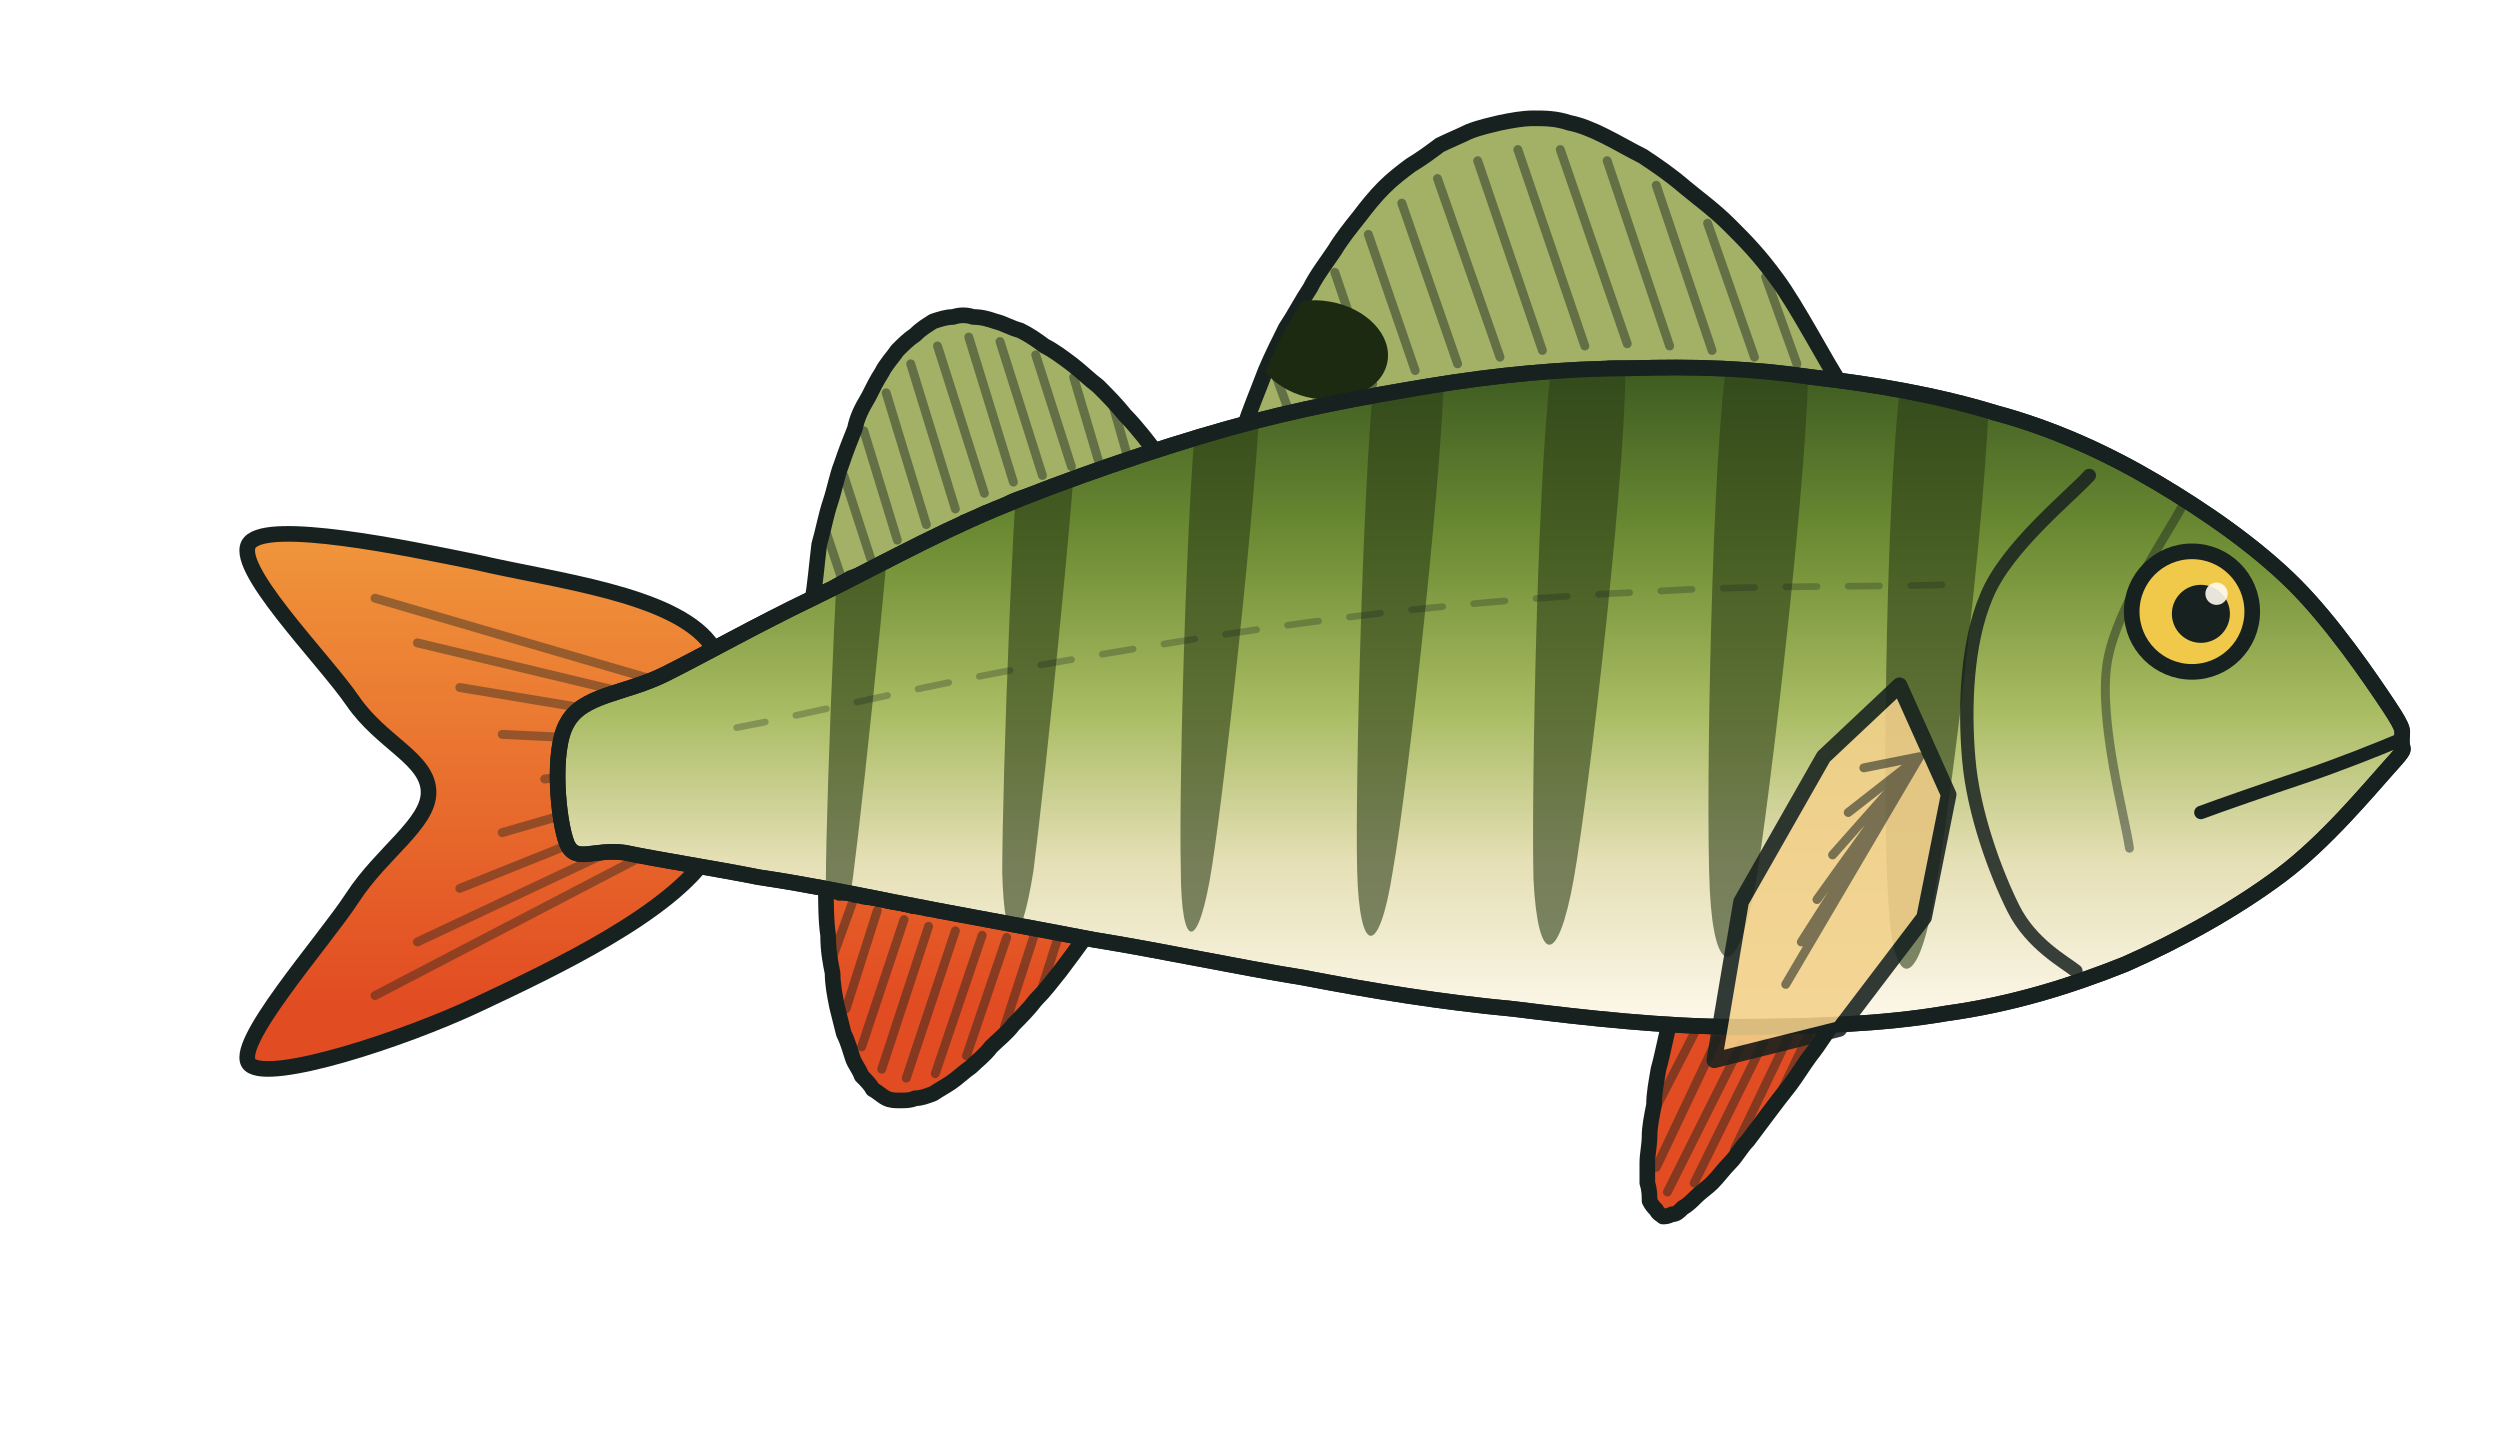
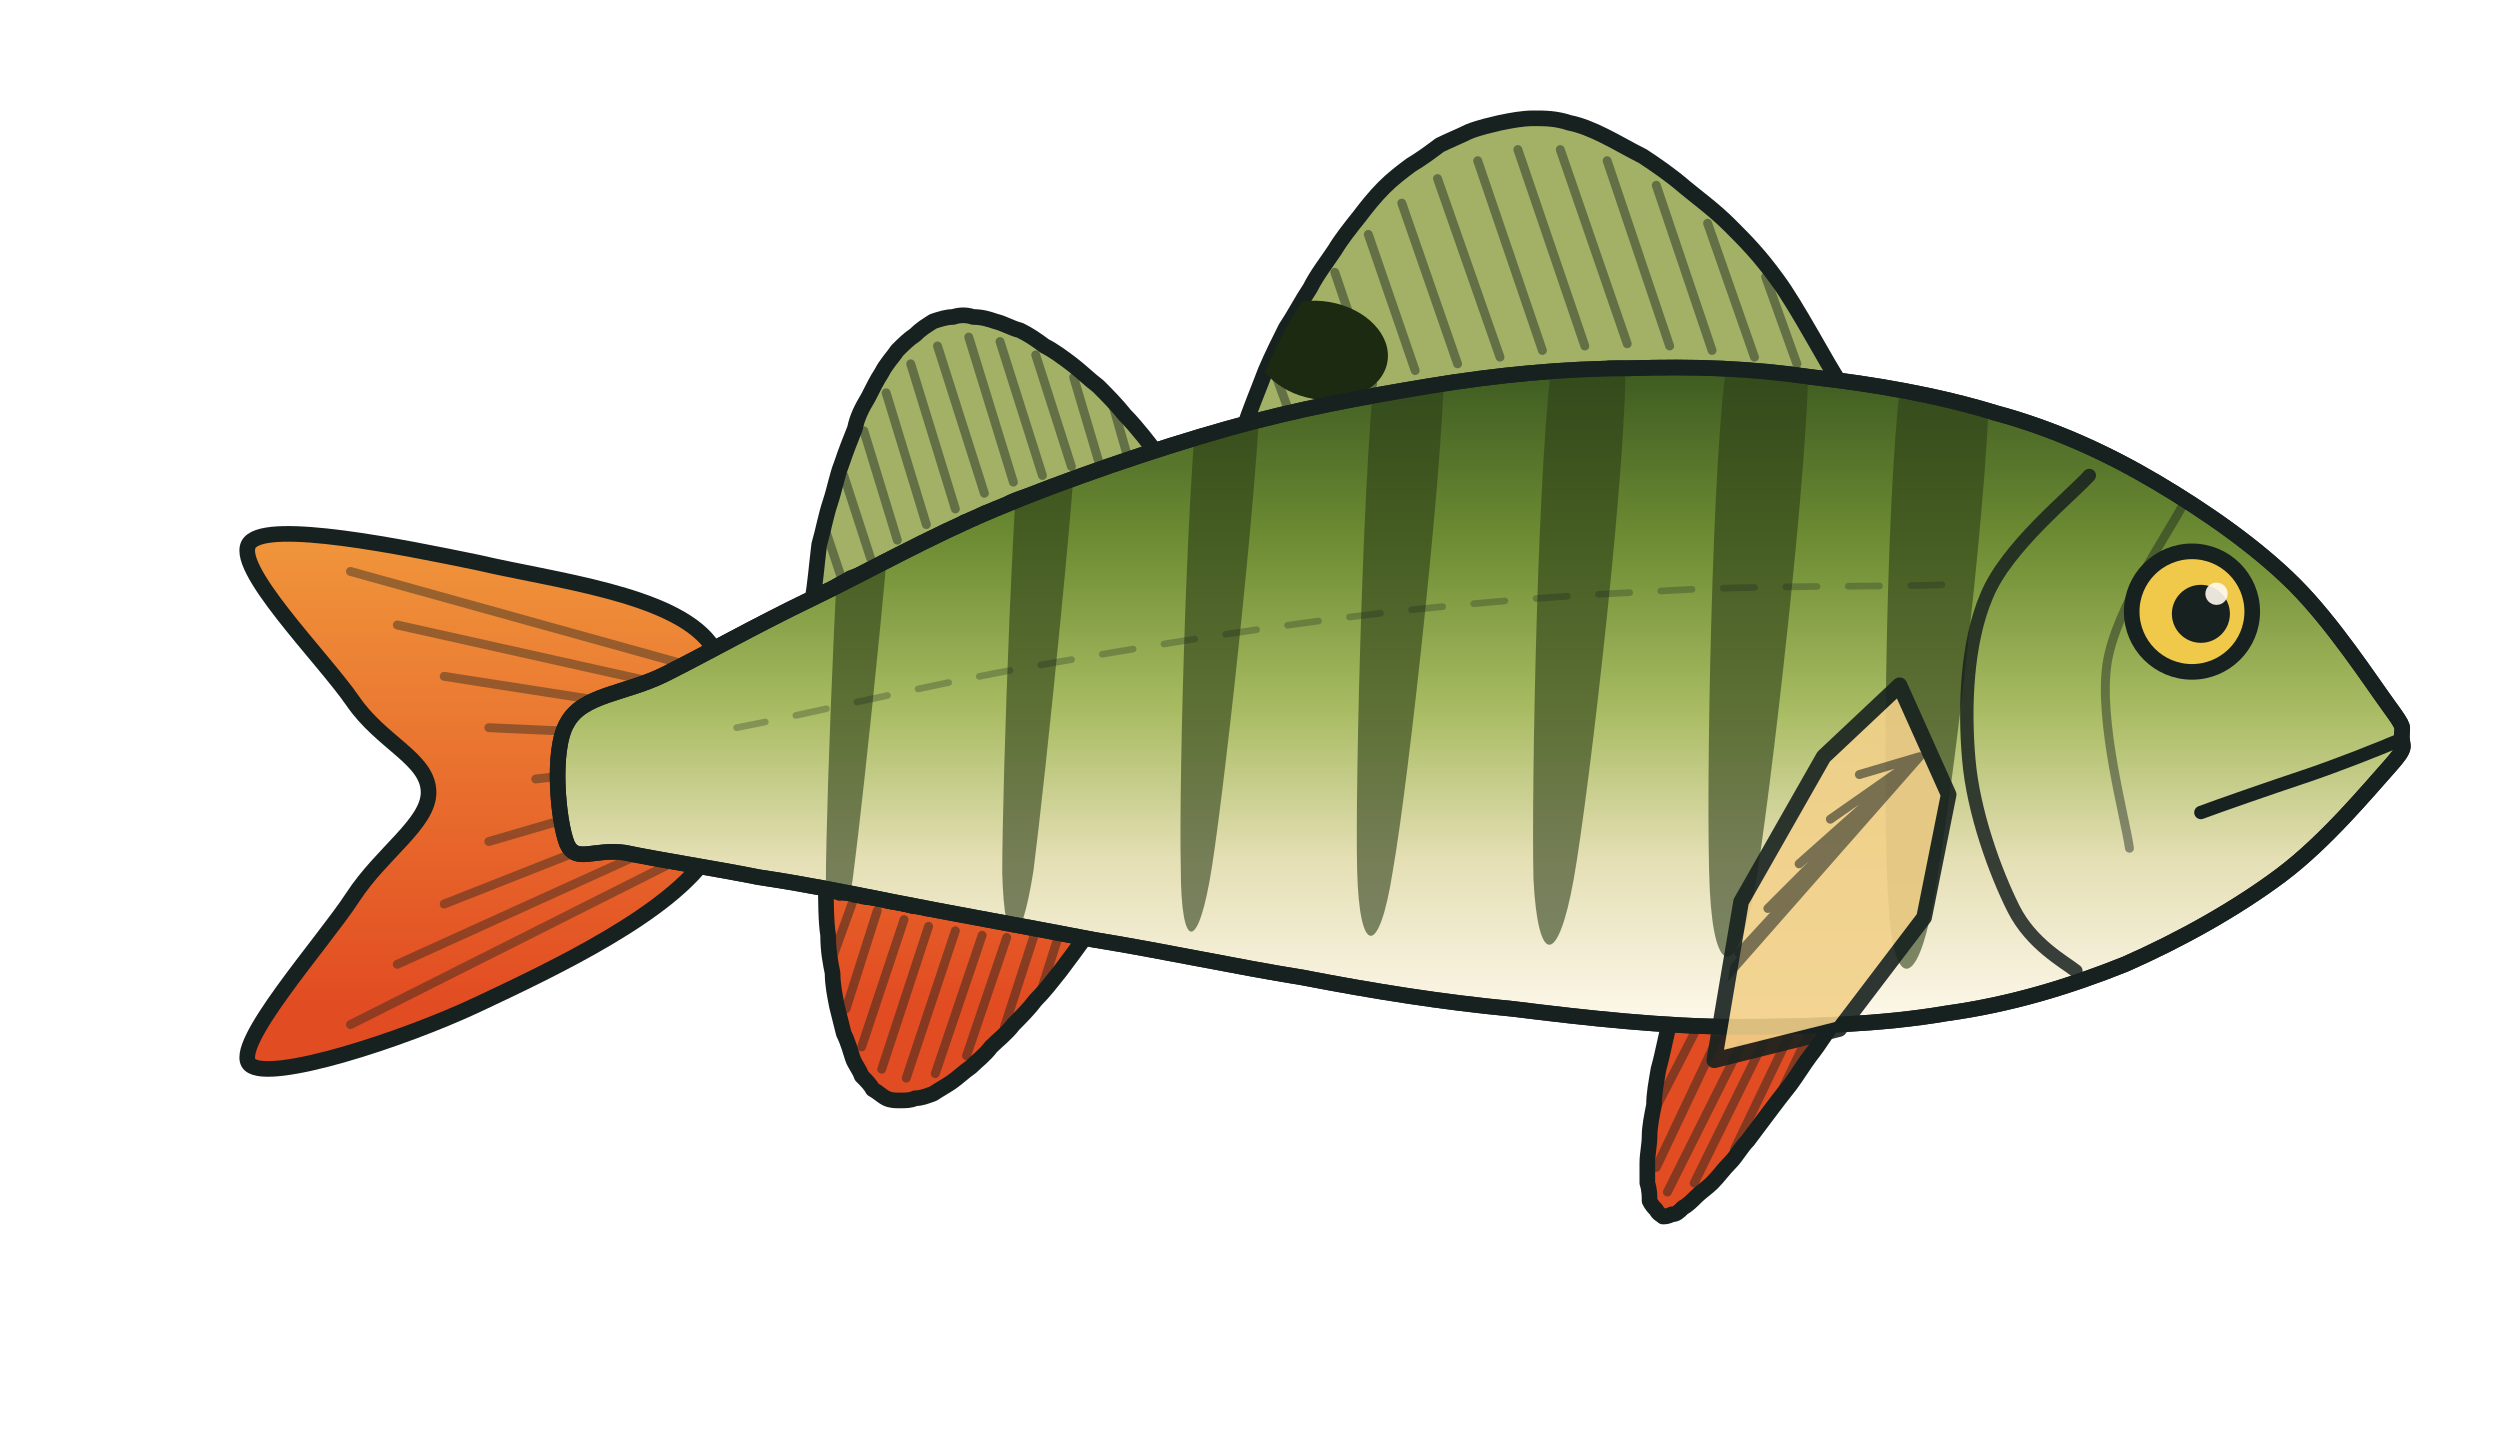
<svg xmlns="http://www.w3.org/2000/svg" viewBox="0 0 1120 640" width="1120" height="640">
  <g transform="translate(1070,330) scale(-1,1)">
    <defs>
      <linearGradient id="hud1" x1="0" y1="-166" x2="0" y2="132" gradientUnits="userSpaceOnUse">
        <stop offset="0" stop-color="#3D5A21" />
        <stop offset=".26" stop-color="#6D8C33" />
        <stop offset=".52" stop-color="#A9BC63" />
        <stop offset=".74" stop-color="#E4DFB4" />
        <stop offset="1" stop-color="#FFF9EE" />
      </linearGradient>
      <linearGradient id="ror1" x1="0" y1="-120" x2="0" y2="120" gradientUnits="userSpaceOnUse">
        <stop offset="0" stop-color="#F2A03F" />
        <stop offset="1" stop-color="#E24C22" />
      </linearGradient>
      <clipPath id="klip1">
-         <path d="M 0,-14 C 8,-26 25,-51 42,-68 C 59,-85 82,-101 104,-114 C 126,-127 150,-138 176,-145 C 202,-153 231,-158 258,-161 C 285,-165 311,-166 340,-165 C 369,-165 400,-162 430,-157 C 460,-152 488,-147 520,-138 C 552,-129 593,-115 624,-102 C 655,-89 681,-74 706,-62 C 731,-50 754,-37 772,-28 C 790,-19 809,-19 816,-6 C 823,6 820,38 816,48 C 812,57 804,50 790,52 C 776,55 750,59 730,63 C 710,66 695,69 670,74 C 645,79 611,85 580,91 C 549,96 517,103 486,108 C 455,114 424,119 392,122 C 360,126 324,130 292,130 C 260,130 227,129 198,124 C 169,120 143,112 118,102 C 93,91 68,77 48,62 C 28,47 9,24 0,14 C -9,4 -6,7 -6,2 C -6,-3 -8,-2 0,-14 Z" />
+         <path d="M 0,-14 C 8,-25 25,-51 42,-68 C 59,-85 82,-101 104,-114 C 126,-127 150,-138 176,-145 C 202,-153 231,-158 258,-161 C 285,-165 311,-166 340,-165 C 369,-165 400,-162 430,-157 C 460,-152 488,-147 520,-138 C 552,-129 593,-115 624,-102 C 655,-89 681,-74 706,-62 C 731,-50 754,-37 772,-28 C 790,-19 809,-19 816,-6 C 823,6 820,38 816,48 C 812,57 804,50 790,52 C 776,55 750,59 730,63 C 710,66 695,69 670,74 C 645,79 611,85 580,91 C 549,96 517,103 486,108 C 455,114 424,119 392,122 C 360,126 324,130 292,130 C 260,130 227,129 198,124 C 169,120 143,112 118,102 C 93,91 68,77 48,62 C 28,47 9,24 0,14 C -9,4 -6,5 -6,-0 C -6,-5 -8,-3 0,-14 Z" />
      </clipPath>
      <clipPath id="ryg11">
        <path d="M 246,-159 C 251,-166 265,-193 274,-205 C 282,-216 288,-222 295,-229 C 302,-236 309,-241 315,-246 C 322,-252 328,-256 334,-260 C 340,-263 345,-266 351,-269 C 357,-272 362,-274 367,-275 C 373,-277 378,-277 383,-277 C 388,-277 393,-276 398,-275 C 402,-274 407,-273 412,-271 C 416,-269 421,-267 425,-265 C 429,-262 433,-259 438,-256 C 442,-253 446,-250 450,-246 C 454,-242 458,-237 461,-233 C 465,-228 469,-223 472,-218 C 476,-212 480,-207 483,-201 C 487,-195 490,-189 494,-183 C 497,-177 500,-171 503,-164 C 506,-156 511,-144 512,-140 C 513,-136 514,-139 512,-140 C 510,-140 502,-142 497,-143 C 492,-144 487,-145 482,-146 C 478,-147 473,-148 468,-149 C 463,-150 458,-151 453,-152 C 448,-153 443,-154 438,-155 C 433,-156 428,-157 423,-158 C 418,-158 413,-159 409,-159 C 404,-160 399,-160 394,-161 C 389,-161 384,-161 379,-162 C 374,-162 369,-163 364,-163 C 359,-164 354,-164 349,-165 C 345,-165 340,-165 335,-165 C 330,-165 325,-165 320,-164 C 315,-164 310,-164 305,-164 C 300,-163 295,-163 290,-163 C 285,-163 280,-162 276,-162 C 271,-162 266,-162 261,-161 C 256,-161 248,-159 246,-159 C 244,-158 241,-151 246,-159 Z" />
      </clipPath>
      <clipPath id="ryg21">
        <path d="M 552,-127 C 554,-130 561,-139 566,-144 C 570,-149 574,-153 578,-157 C 582,-160 586,-164 590,-167 C 594,-170 598,-173 602,-175 C 606,-178 609,-180 613,-182 C 617,-183 620,-185 624,-186 C 627,-187 630,-188 634,-188 C 637,-189 640,-189 643,-188 C 646,-188 649,-187 652,-186 C 655,-184 657,-183 660,-180 C 663,-178 665,-176 668,-173 C 670,-170 673,-167 675,-163 C 677,-160 679,-156 681,-152 C 684,-147 686,-143 687,-138 C 689,-133 691,-128 693,-122 C 695,-117 696,-111 698,-105 C 700,-99 701,-93 703,-86 C 704,-78 705,-66 706,-62 C 707,-58 707,-61 706,-62 C 705,-63 700,-65 697,-66 C 695,-68 692,-69 689,-71 C 686,-72 683,-73 680,-75 C 677,-76 675,-78 672,-79 C 669,-80 666,-82 663,-83 C 660,-85 658,-86 655,-87 C 652,-89 649,-90 646,-92 C 643,-93 640,-94 638,-96 C 635,-97 632,-98 629,-100 C 626,-101 623,-102 620,-103 C 618,-105 615,-106 612,-107 C 609,-108 606,-109 603,-110 C 600,-111 598,-112 595,-113 C 592,-114 589,-115 586,-116 C 583,-117 581,-118 578,-119 C 575,-120 572,-121 569,-122 C 566,-123 563,-124 561,-125 C 558,-126 553,-127 552,-127 C 551,-128 550,-125 552,-127 Z" />
      </clipPath>
      <clipPath id="gat1">
        <path d="M 584,90 C 586,93 592,101 595,105 C 599,110 602,114 606,118 C 609,122 613,126 616,129 C 619,133 623,136 626,139 C 629,143 632,145 635,148 C 638,150 641,153 644,155 C 647,157 649,158 652,160 C 655,161 657,162 660,162 C 662,163 664,163 667,163 C 669,163 671,163 673,162 C 675,161 677,159 679,158 C 680,156 682,154 684,152 C 685,149 687,147 688,144 C 689,141 690,137 692,133 C 693,129 694,125 695,121 C 696,116 697,111 697,106 C 698,101 699,96 699,89 C 700,83 700,72 700,68 C 700,65 701,68 700,68 C 699,69 696,69 694,70 C 691,70 689,70 687,71 C 685,71 683,72 681,72 C 679,72 676,73 674,73 C 672,74 670,74 668,74 C 666,75 663,75 661,76 C 659,76 657,76 655,77 C 653,77 651,77 648,78 C 646,78 644,79 642,79 C 640,79 638,80 636,80 C 633,80 631,81 629,81 C 627,82 625,82 623,82 C 621,83 618,83 616,84 C 614,84 612,84 610,85 C 608,85 605,86 603,86 C 601,87 599,87 597,87 C 595,88 593,88 590,89 C 588,89 585,90 584,90 C 583,90 582,87 584,90 Z" />
      </clipPath>
      <clipPath id="bug1">
        <path d="M 248,127 C 250,130 255,138 259,143 C 262,147 265,152 268,156 C 272,161 275,165 278,169 C 281,173 284,177 287,181 C 290,184 292,188 295,191 C 298,194 300,197 303,200 C 305,202 308,204 310,206 C 312,208 314,210 316,211 C 318,213 319,214 321,214 C 323,215 324,215 325,215 C 326,214 327,214 328,212 C 329,211 330,210 331,208 C 331,206 331,203 332,200 C 332,197 332,194 332,191 C 332,187 331,183 331,179 C 331,175 330,170 329,165 C 329,160 328,155 327,149 C 325,142 323,131 322,128 C 321,124 323,127 322,128 C 321,128 319,128 318,128 C 317,128 315,128 314,128 C 312,128 311,128 310,128 C 308,129 307,129 306,129 C 304,129 303,129 301,129 C 300,129 299,129 297,129 C 296,130 295,130 293,130 C 292,130 290,130 289,130 C 288,130 286,130 285,129 C 284,129 282,129 281,129 C 280,129 278,129 277,129 C 275,129 274,129 273,129 C 271,129 270,129 269,129 C 267,128 266,128 264,128 C 263,128 262,128 260,128 C 259,128 258,128 256,128 C 255,128 253,128 252,128 C 251,127 249,127 248,127 C 247,127 246,125 248,127 Z" />
      </clipPath>
      <clipPath id="hale1">
        <path d="M 752,-42 C 769,-64 822,-70 856,-78 C 890,-85 949,-97 958,-87 C 967,-77 925,-35 912,-16 C 899,3 878,10 878,25 C 878,39 899,52 912,72 C 925,92 967,139 958,147 C 949,155 890,136 856,120 C 822,104 769,79 752,52 C 735,24 735,-21 752,-42 Z" />
      </clipPath>
      <clipPath id="bryst1">
        <path d="M 219,-23 L 253,9 L 290,74 L 302,145 L 246,131 L 208,81 L 197,26 Z" />
      </clipPath>
    </defs>
    <g fill="none" stroke="#17211F" stroke-width="7" stroke-linejoin="round" stroke-linecap="round">
      <path d="M 246,-159 C 251,-166 265,-193 274,-205 C 282,-216 288,-222 295,-229 C 302,-236 309,-241 315,-246 C 322,-252 328,-256 334,-260 C 340,-263 345,-266 351,-269 C 357,-272 362,-274 367,-275 C 373,-277 378,-277 383,-277 C 388,-277 393,-276 398,-275 C 402,-274 407,-273 412,-271 C 416,-269 421,-267 425,-265 C 429,-262 433,-259 438,-256 C 442,-253 446,-250 450,-246 C 454,-242 458,-237 461,-233 C 465,-228 469,-223 472,-218 C 476,-212 480,-207 483,-201 C 487,-195 490,-189 494,-183 C 497,-177 500,-171 503,-164 C 506,-156 511,-144 512,-140 C 513,-136 514,-139 512,-140 C 510,-140 502,-142 497,-143 C 492,-144 487,-145 482,-146 C 478,-147 473,-148 468,-149 C 463,-150 458,-151 453,-152 C 448,-153 443,-154 438,-155 C 433,-156 428,-157 423,-158 C 418,-158 413,-159 409,-159 C 404,-160 399,-160 394,-161 C 389,-161 384,-161 379,-162 C 374,-162 369,-163 364,-163 C 359,-164 354,-164 349,-165 C 345,-165 340,-165 335,-165 C 330,-165 325,-165 320,-164 C 315,-164 310,-164 305,-164 C 300,-163 295,-163 290,-163 C 285,-163 280,-162 276,-162 C 271,-162 266,-162 261,-161 C 256,-161 248,-159 246,-159 C 244,-158 241,-151 246,-159 Z" fill="#A3B166" />
      <g clip-path="url(#ryg11)">
        <path d="M 265,-167 L 279,-206 M 284,-170 L 305,-230 M 303,-173 L 328,-247 M 322,-175 L 350,-258 M 341,-176 L 371,-263 M 360,-175 L 390,-263 M 379,-173 L 408,-258 M 398,-170 L 426,-250 M 417,-167 L 442,-239 M 436,-164 L 457,-225 M 455,-158 L 472,-208 M 474,-153 L 486,-188 M 493,-147 L 500,-166" stroke-width="4" opacity=".45" />
      </g>
      <path d="M 552,-127 C 554,-130 561,-139 566,-144 C 570,-149 574,-153 578,-157 C 582,-160 586,-164 590,-167 C 594,-170 598,-173 602,-175 C 606,-178 609,-180 613,-182 C 617,-183 620,-185 624,-186 C 627,-187 630,-188 634,-188 C 637,-189 640,-189 643,-188 C 646,-188 649,-187 652,-186 C 655,-184 657,-183 660,-180 C 663,-178 665,-176 668,-173 C 670,-170 673,-167 675,-163 C 677,-160 679,-156 681,-152 C 684,-147 686,-143 687,-138 C 689,-133 691,-128 693,-122 C 695,-117 696,-111 698,-105 C 700,-99 701,-93 703,-86 C 704,-78 705,-66 706,-62 C 707,-58 707,-61 706,-62 C 705,-63 700,-65 697,-66 C 695,-68 692,-69 689,-71 C 686,-72 683,-73 680,-75 C 677,-76 675,-78 672,-79 C 669,-80 666,-82 663,-83 C 660,-85 658,-86 655,-87 C 652,-89 649,-90 646,-92 C 643,-93 640,-94 638,-96 C 635,-97 632,-98 629,-100 C 626,-101 623,-102 620,-103 C 618,-105 615,-106 612,-107 C 609,-108 606,-109 603,-110 C 600,-111 598,-112 595,-113 C 592,-114 589,-115 586,-116 C 583,-117 581,-118 578,-119 C 575,-120 572,-121 569,-122 C 566,-123 563,-124 561,-125 C 558,-126 553,-127 552,-127 C 551,-128 550,-125 552,-127 Z" fill="#A3B166" />
      <g clip-path="url(#ryg21)">
        <path d="M 565,-126 L 571,-147 M 578,-124 L 589,-161 M 590,-121 L 606,-171 M 603,-117 L 622,-177 M 616,-114 L 636,-179 M 629,-109 L 650,-175 M 642,-102 L 662,-167 M 655,-95 L 673,-154 M 668,-88 L 683,-137 M 680,-80 L 692,-117 M 693,-71 L 700,-92" stroke-width="4" opacity=".45" />
      </g>
      <path d="M 584,90 C 586,93 592,101 595,105 C 599,110 602,114 606,118 C 609,122 613,126 616,129 C 619,133 623,136 626,139 C 629,143 632,145 635,148 C 638,150 641,153 644,155 C 647,157 649,158 652,160 C 655,161 657,162 660,162 C 662,163 664,163 667,163 C 669,163 671,163 673,162 C 675,161 677,159 679,158 C 680,156 682,154 684,152 C 685,149 687,147 688,144 C 689,141 690,137 692,133 C 693,129 694,125 695,121 C 696,116 697,111 697,106 C 698,101 699,96 699,89 C 700,83 700,72 700,68 C 700,65 701,68 700,68 C 699,69 696,69 694,70 C 691,70 689,70 687,71 C 685,71 683,72 681,72 C 679,72 676,73 674,73 C 672,74 670,74 668,74 C 666,75 663,75 661,76 C 659,76 657,76 655,77 C 653,77 651,77 648,78 C 646,78 644,79 642,79 C 640,79 638,80 636,80 C 633,80 631,81 629,81 C 627,82 625,82 623,82 C 621,83 618,83 616,84 C 614,84 612,84 610,85 C 608,85 605,86 603,86 C 601,87 599,87 597,87 C 595,88 593,88 590,89 C 588,89 585,90 584,90 C 583,90 582,87 584,90 Z" fill="url(#ror1)" />
      <g clip-path="url(#gat1)">
        <path d="M 596,90 L 603,112 M 607,90 L 620,130 M 619,90 L 637,143 M 630,89 L 651,151 M 642,87 L 664,153 M 654,85 L 675,149 M 665,82 L 684,139 M 677,78 L 691,122 M 688,74 L 697,99" stroke-width="4" opacity=".45" />
      </g>
      <path d="M 248,127 C 250,130 255,138 259,143 C 262,147 265,152 268,156 C 272,161 275,165 278,169 C 281,173 284,177 287,181 C 290,184 292,188 295,191 C 298,194 300,197 303,200 C 305,202 308,204 310,206 C 312,208 314,210 316,211 C 318,213 319,214 321,214 C 323,215 324,215 325,215 C 326,214 327,214 328,212 C 329,211 330,210 331,208 C 331,206 331,203 332,200 C 332,197 332,194 332,191 C 332,187 331,183 331,179 C 331,175 330,170 329,165 C 329,160 328,155 327,149 C 325,142 323,131 322,128 C 321,124 323,127 322,128 C 321,128 319,128 318,128 C 317,128 315,128 314,128 C 312,128 311,128 310,128 C 308,129 307,129 306,129 C 304,129 303,129 301,129 C 300,129 299,129 297,129 C 296,130 295,130 293,130 C 292,130 290,130 289,130 C 288,130 286,130 285,129 C 284,129 282,129 281,129 C 280,129 278,129 277,129 C 275,129 274,129 273,129 C 271,129 270,129 269,129 C 267,128 266,128 264,128 C 263,128 262,128 260,128 C 259,128 258,128 256,128 C 255,128 253,128 252,128 C 251,127 249,127 248,127 C 247,127 246,125 248,127 Z" fill="url(#ror1)" />
      <g clip-path="url(#bug1)">
        <path d="M 259,132 L 272,159 M 269,135 L 293,185 M 280,137 L 311,200 M 290,138 L 323,204 M 301,136 L 328,193 M 311,133 L 329,168" stroke-width="4" opacity=".45" />
      </g>
      <path d="M 752,-42 C 769,-64 822,-70 856,-78 C 890,-85 949,-97 958,-87 C 967,-77 925,-35 912,-16 C 899,3 878,10 878,25 C 878,39 899,52 912,72 C 925,92 967,139 958,147 C 949,155 890,136 856,120 C 822,104 769,79 752,52 C 735,24 735,-21 752,-42 Z" fill="url(#ror1)" />
      <g clip-path="url(#hale1)">
-         <path d="M 762,-21 L 902,-62 M 762,-13 L 883,-42 M 762,-5 L 864,-22 M 762,3 L 845,-1 M 762,11 L 826,19 M 762,19 L 845,43 M 762,27 L 864,68 M 762,35 L 883,92 M 762,43 L 902,116" stroke-width="4" opacity=".4" />
+         <path d="M 762,-32 L 913,-74 M 762,-21 L 892,-50 M 762,-10 L 871,-27 M 762,0 L 851,-4 M 762,11 L 830,19 M 762,21 L 851,47 M 762,32 L 871,75 M 762,43 L 892,102 M 762,53 L 913,129" stroke-width="4" opacity=".4" />
      </g>
      <g clip-path="url(#ryg11)">
-         <ellipse cx="478.0" cy="-173.2" rx="30" ry="22" fill="#1D2A12" stroke="none" transform="rotate(-10 478 -173)" />
+         <ellipse cx="478" cy="-173" rx="30" ry="22" fill="#1D2A12" stroke="none" transform="rotate(-10 478 -173)" />
      </g>
-       <path d="M 0,-14 C 8,-26 25,-51 42,-68 C 59,-85 82,-101 104,-114 C 126,-127 150,-138 176,-145 C 202,-153 231,-158 258,-161 C 285,-165 311,-166 340,-165 C 369,-165 400,-162 430,-157 C 460,-152 488,-147 520,-138 C 552,-129 593,-115 624,-102 C 655,-89 681,-74 706,-62 C 731,-50 754,-37 772,-28 C 790,-19 809,-19 816,-6 C 823,6 820,38 816,48 C 812,57 804,50 790,52 C 776,55 750,59 730,63 C 710,66 695,69 670,74 C 645,79 611,85 580,91 C 549,96 517,103 486,108 C 455,114 424,119 392,122 C 360,126 324,130 292,130 C 260,130 227,129 198,124 C 169,120 143,112 118,102 C 93,91 68,77 48,62 C 28,47 9,24 0,14 C -9,4 -6,7 -6,2 C -6,-3 -8,-2 0,-14 Z" fill="url(#hud1)" />
+       <path d="M 0,-14 C 8,-25 25,-51 42,-68 C 59,-85 82,-101 104,-114 C 126,-127 150,-138 176,-145 C 202,-153 231,-158 258,-161 C 285,-165 311,-166 340,-165 C 369,-165 400,-162 430,-157 C 460,-152 488,-147 520,-138 C 552,-129 593,-115 624,-102 C 655,-89 681,-74 706,-62 C 731,-50 754,-37 772,-28 C 790,-19 809,-19 816,-6 C 823,6 820,38 816,48 C 812,57 804,50 790,52 C 776,55 750,59 730,63 C 710,66 695,69 670,74 C 645,79 611,85 580,91 C 549,96 517,103 486,108 C 455,114 424,119 392,122 C 360,126 324,130 292,130 C 260,130 227,129 198,124 C 169,120 143,112 118,102 C 93,91 68,77 48,62 C 28,47 9,24 0,14 C -9,4 -6,5 -6,-0 C -6,-5 -8,-3 0,-14 Z" fill="url(#hud1)" />
      <g clip-path="url(#klip1)" stroke="none">
        <path d="M 179,-167 C 181,-208 209,-208 217,-168 C 225,-128 227,33 224,74 C 222,114 211,114 204,74 C 196,34 177,-127 179,-167 Z" fill="#2C3E17" opacity=".6" />
        <path d="M 260,-169 C 262,-209 288,-210 296,-170 C 303,-131 306,29 304,69 C 302,108 292,109 284,69 C 277,29 259,-129 260,-169 Z" fill="#2C3E17" opacity=".6" />
        <path d="M 342,-171 C 343,-211 367,-211 374,-172 C 381,-133 384,24 383,64 C 381,103 372,103 365,64 C 358,25 340,-132 342,-171 Z" fill="#2C3E17" opacity=".6" />
        <path d="M 423,-173 C 424,-212 446,-212 453,-173 C 459,-134 463,21 462,60 C 461,99 452,99 446,60 C 439,21 422,-134 423,-173 Z" fill="#2C3E17" opacity=".6" />
        <path d="M 505,-172 C 505,-211 525,-210 531,-172 C 538,-133 542,21 541,59 C 541,97 533,97 527,58 C 521,20 504,-134 505,-172 Z" fill="#2C3E17" opacity=".6" />
        <path d="M 586,-169 C 586,-207 604,-205 610,-167 C 616,-129 621,23 621,61 C 620,98 613,98 607,60 C 602,21 586,-131 586,-169 Z" fill="#2C3E17" opacity=".6" />
        <path d="M 667,-162 C 667,-199 683,-198 689,-160 C 694,-122 700,28 700,65 C 700,103 694,102 688,64 C 683,26 667,-125 667,-162 Z" fill="#2C3E17" opacity=".6" />
      </g>
-       <path d="M 0,-14 C 8,-26 25,-51 42,-68 C 59,-85 82,-101 104,-114 C 126,-127 150,-138 176,-145 C 202,-153 231,-158 258,-161 C 285,-165 311,-166 340,-165 C 369,-165 400,-162 430,-157 C 460,-152 488,-147 520,-138 C 552,-129 593,-115 624,-102 C 655,-89 681,-74 706,-62 C 731,-50 754,-37 772,-28 C 790,-19 809,-19 816,-6 C 823,6 820,38 816,48 C 812,57 804,50 790,52 C 776,55 750,59 730,63 C 710,66 695,69 670,74 C 645,79 611,85 580,91 C 549,96 517,103 486,108 C 455,114 424,119 392,122 C 360,126 324,130 292,130 C 260,130 227,129 198,124 C 169,120 143,112 118,102 C 93,91 68,77 48,62 C 28,47 9,24 0,14 C -9,4 -6,7 -6,2 C -6,-3 -8,-2 0,-14 Z" />
+       <path d="M 0,-14 C 8,-25 25,-51 42,-68 C 59,-85 82,-101 104,-114 C 126,-127 150,-138 176,-145 C 202,-153 231,-158 258,-161 C 285,-165 311,-166 340,-165 C 369,-165 400,-162 430,-157 C 460,-152 488,-147 520,-138 C 552,-129 593,-115 624,-102 C 655,-89 681,-74 706,-62 C 731,-50 754,-37 772,-28 C 790,-19 809,-19 816,-6 C 823,6 820,38 816,48 C 812,57 804,50 790,52 C 776,55 750,59 730,63 C 710,66 695,69 670,74 C 645,79 611,85 580,91 C 549,96 517,103 486,108 C 455,114 424,119 392,122 C 360,126 324,130 292,130 C 260,130 227,129 198,124 C 169,120 143,112 118,102 C 93,91 68,77 48,62 C 28,47 9,24 0,14 C -9,4 -6,5 -6,-0 C -6,-5 -8,-3 0,-14 Z" />
      <path d="M 134,-117 C 142,-108 171,-85 180,-63 C 189,-42 190,-13 188,10 C 186,34 176,61 168,77 C 160,93 145,101 140,105" stroke-width="6" opacity=".85" />
      <path d="M 92,-104 C 98,-92 122,-58 126,-33 C 130,-7 118,36 116,50" stroke-width="4" opacity=".45" />
      <path d="M 200,-68 C 222,-67 285,-68 330,-65 C 375,-63 423,-59 470,-53 C 517,-47 565,-39 610,-31 C 655,-23 718,-8 740,-4" stroke-width="3" opacity=".28" stroke-dasharray="14 14" />
      <path d="M -4,2 C 3,5 23,13 38,18 C 53,23 76,31 84,34" stroke-width="6" />
      <circle cx="88" cy="-56" r="27" fill="#F0C94A" />
      <circle cx="84" cy="-55" r="13" fill="#17211F" stroke="none" />
      <circle cx="77" cy="-64" r="5" fill="#FFF9EE" stroke="none" opacity=".9" />
-       <path d="M 219,-23 L 253,9 L 290,74 L 302,145 L 246,131 L 208,81 L 197,26 Z" fill="#F2D08A" opacity=".88" />
+       <path d="M 219,-23 L 253,9 L 290,74 L 302,145 L 246,131 L 208,81 L 197,26 Z" fill="#F2D08A" opacity=".9" />
      <g clip-path="url(#bryst1)">
-         <path d="M 210,9 L 235,14 M 210,9 L 242,34 M 210,9 L 249,53 M 210,9 L 256,73 M 210,9 L 263,92 M 210,9 L 270,111" stroke-width="4" opacity=".55" />
+         <path d="M 210,9 L 237,17 M 210,9 L 250,37 M 210,9 L 264,57 M 210,9 L 278,77 M 210,9 L 291,97 M 210,9 L 305,117" stroke-width="4" opacity=".55" />
      </g>
    </g>
  </g>
</svg>
